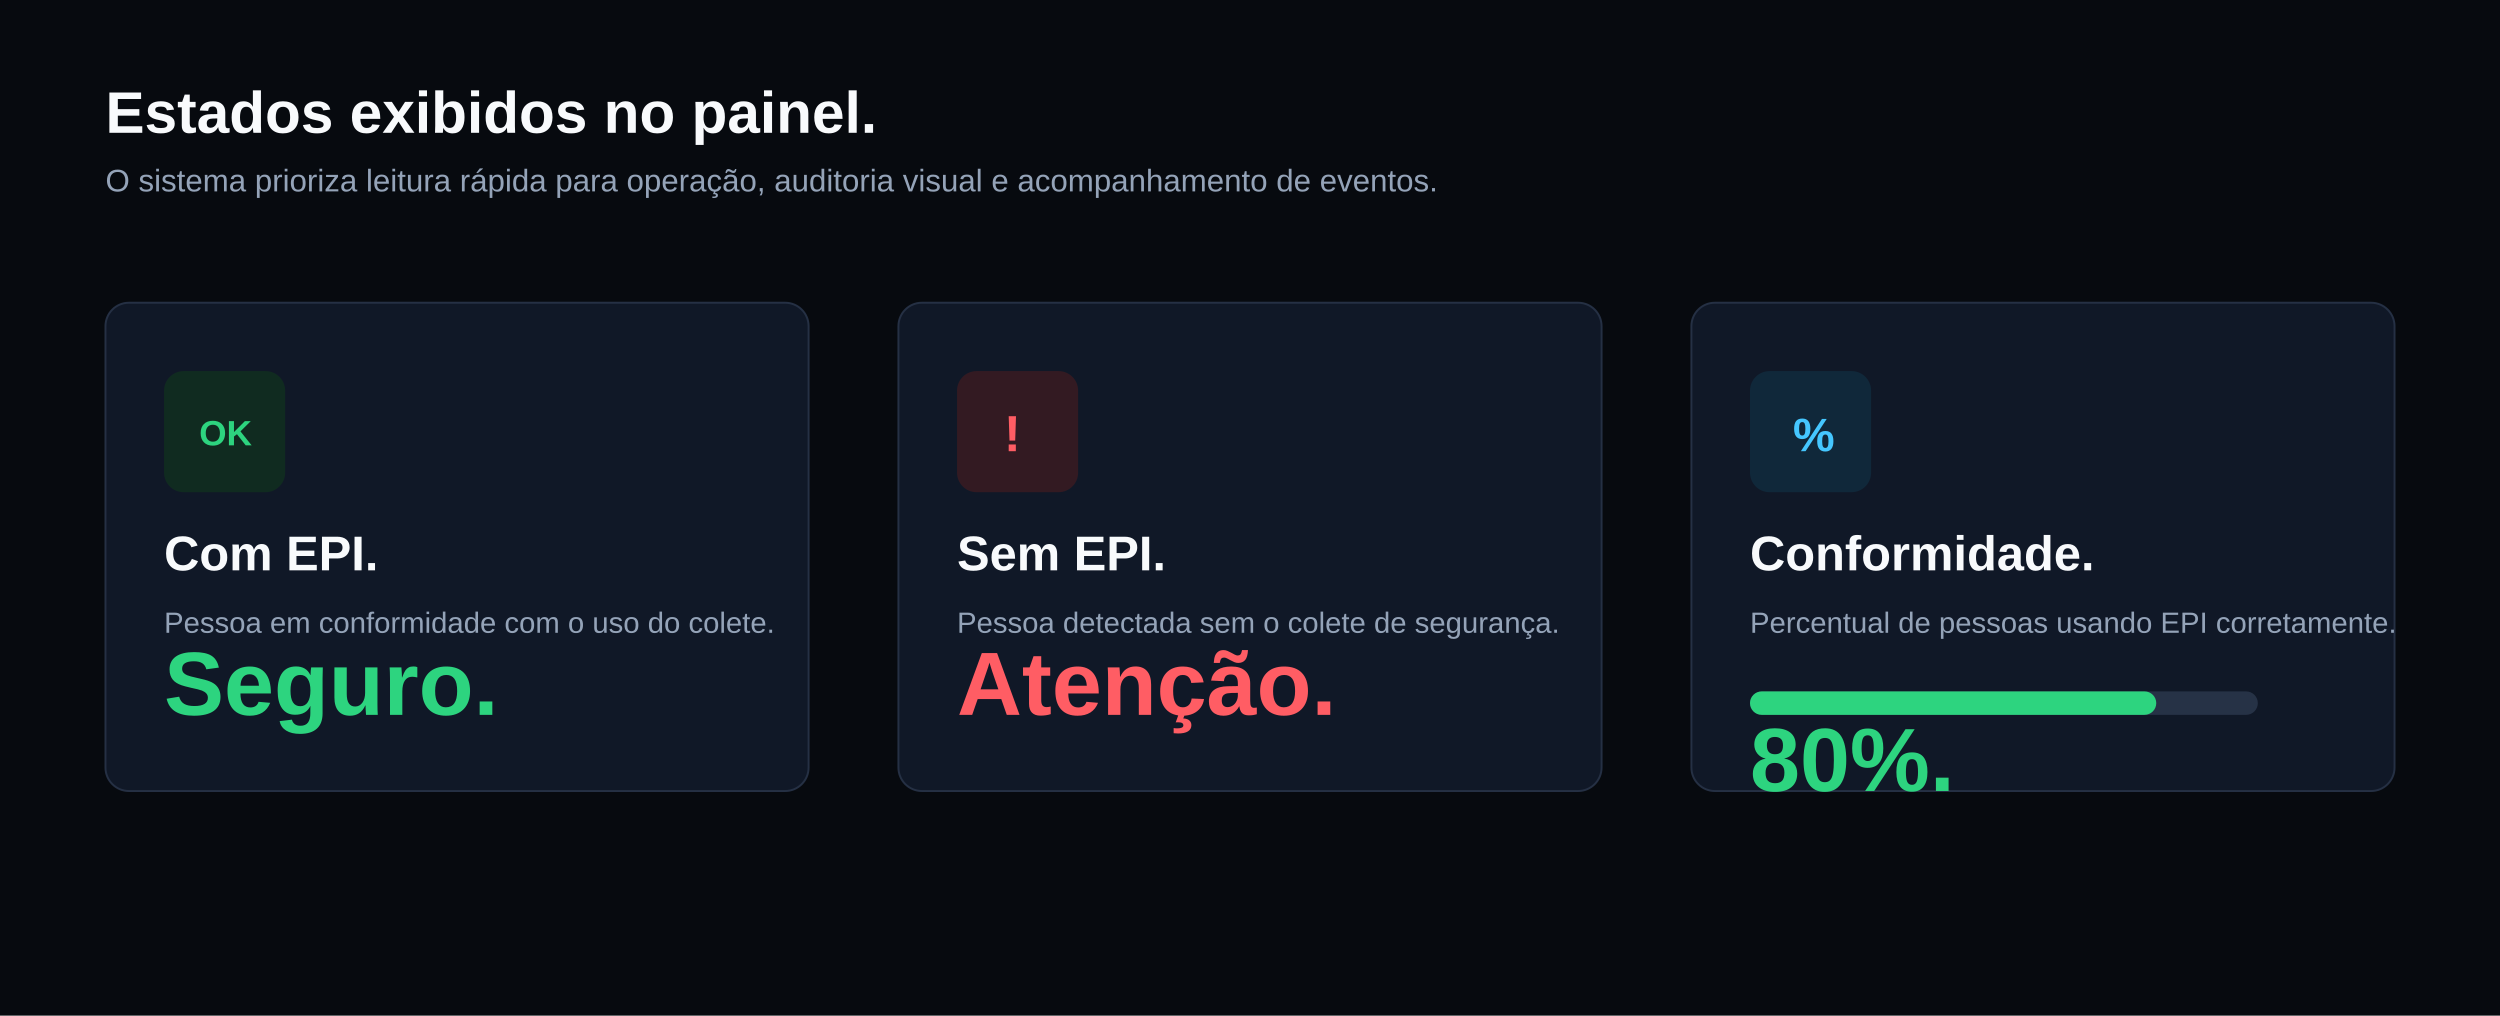
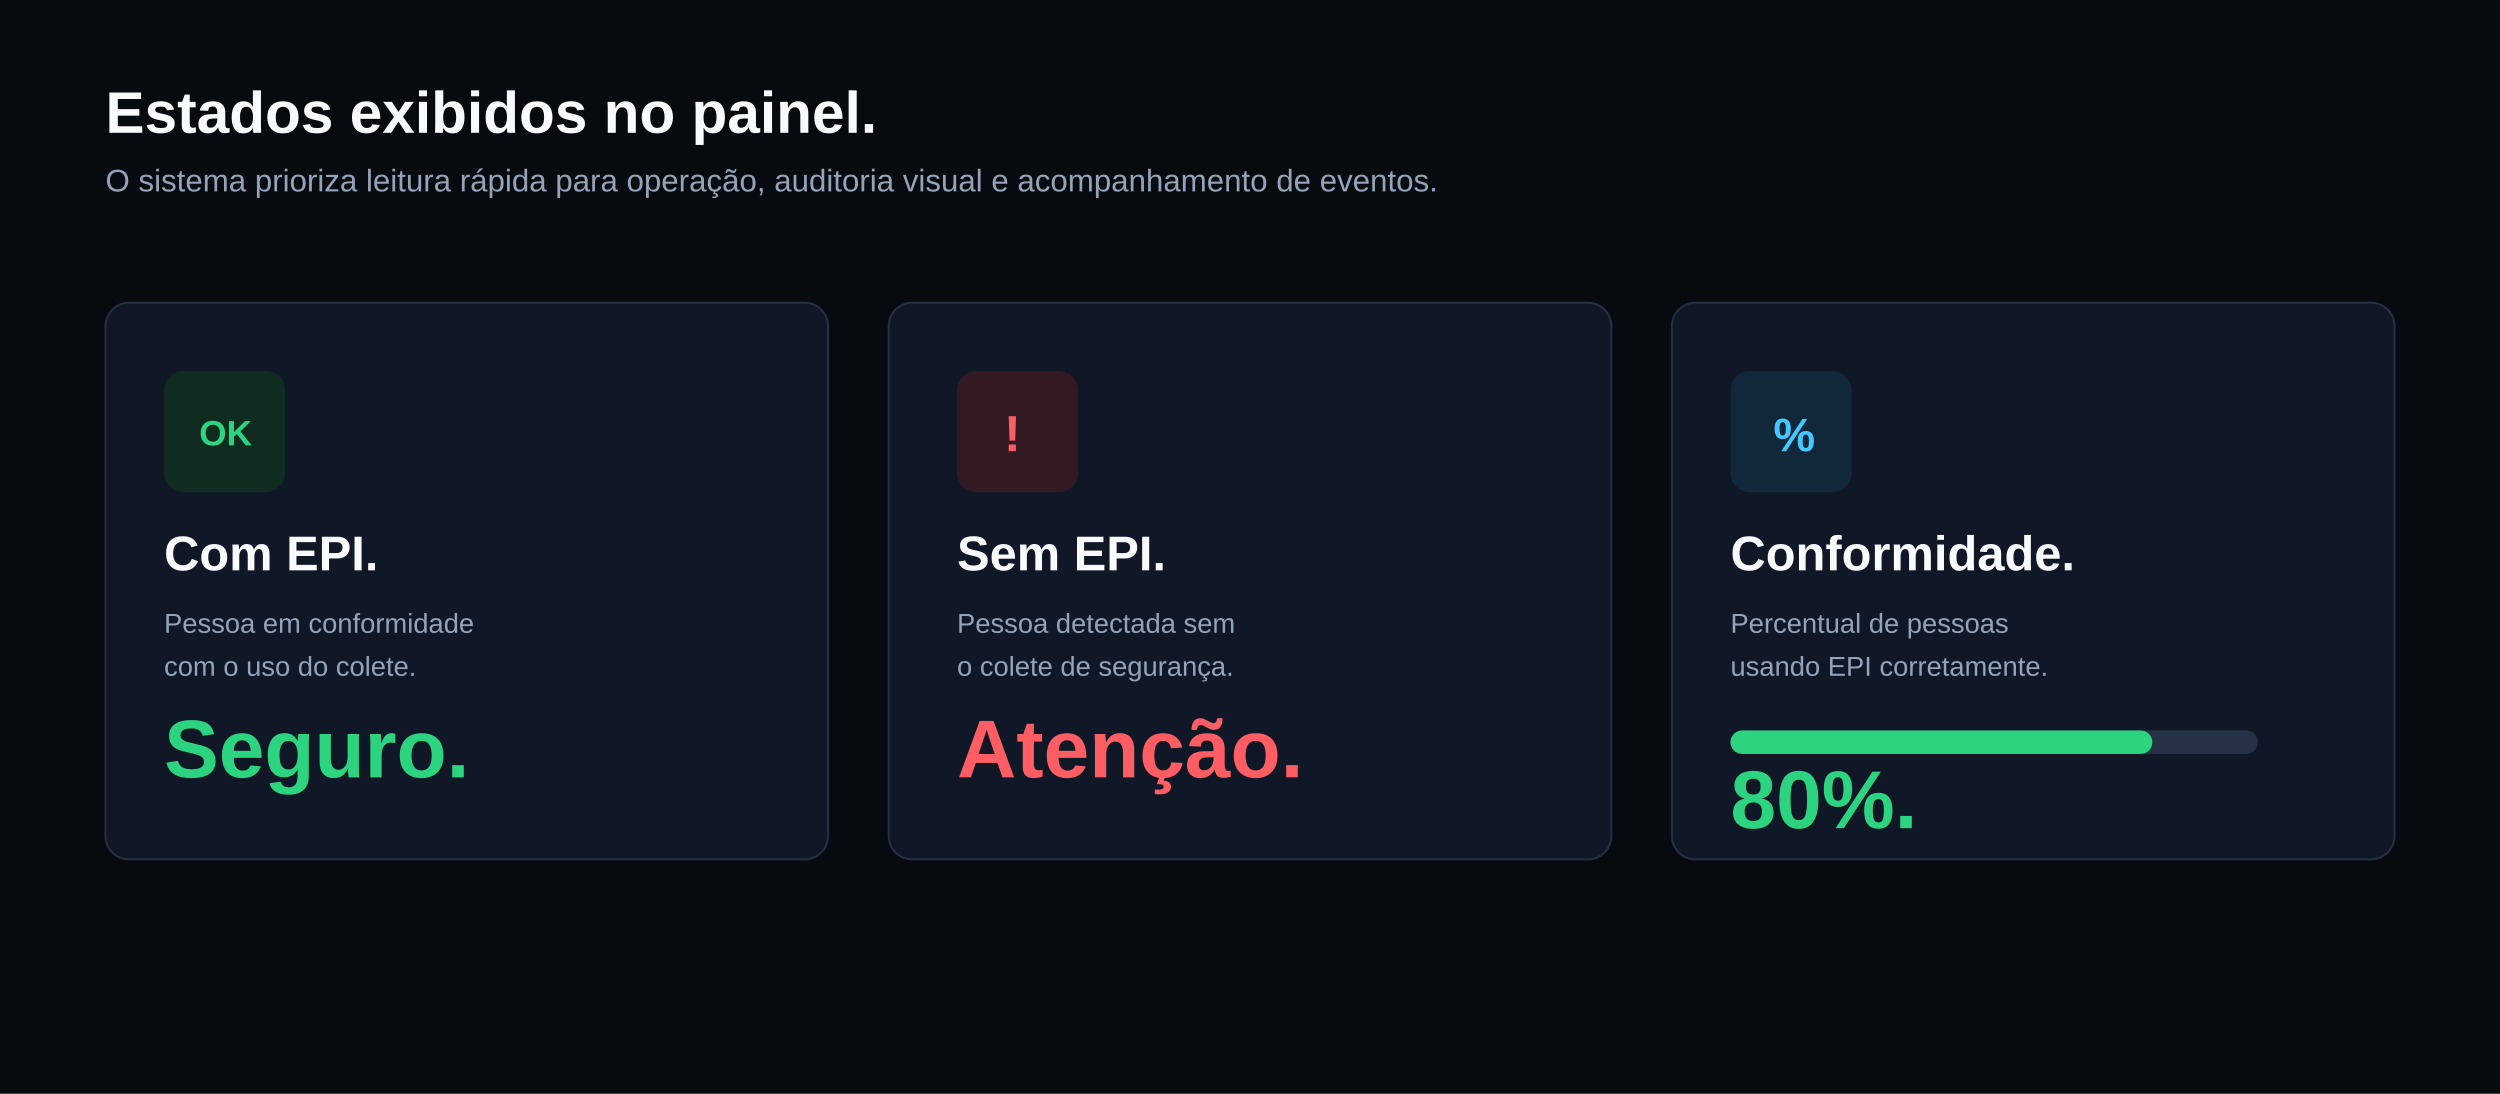
- <svg xmlns="http://www.w3.org/2000/svg" width="1280" height="520" viewBox="0 0 1280 520" fill="none">
-   <rect width="1280" height="520" fill="#070A0F" />
+ <svg xmlns="http://www.w3.org/2000/svg" width="1280" height="560" viewBox="0 0 1280 560" fill="none">
+   <rect width="1280" height="560" fill="#070A0F" />
  <text x="54" y="68" fill="#F8FAFC" font-family="Segoe UI, Arial" font-size="30" font-weight="850">Estados exibidos no painel.</text>
  <text x="54" y="98" fill="#94A3B8" font-family="Segoe UI, Arial" font-size="16">O sistema prioriza leitura rápida para operação, auditoria visual e acompanhamento de eventos.</text>
  <g font-family="Segoe UI, Arial">
-     <rect x="54" y="155" width="360" height="250" rx="12" fill="#101827" stroke="#253044" />
+     <rect x="54" y="155" width="370" height="285" rx="12" fill="#101827" stroke="#253044" />
    <rect x="84" y="190" width="62" height="62" rx="10" fill="#102B20" />
    <text x="102" y="228" fill="#2DD47F" font-size="18" font-weight="900">OK</text>
    <text x="84" y="292" fill="#F8FAFC" font-size="25" font-weight="850">Com EPI.</text>
-     <text x="84" y="324" fill="#94A3B8" font-size="15">Pessoa em conformidade com o uso do colete.</text>
-     <text x="84" y="366" fill="#2DD47F" font-size="46" font-weight="900">Seguro.</text>
-     <rect x="460" y="155" width="360" height="250" rx="12" fill="#101827" stroke="#253044" />
+     <text x="84" y="324" fill="#94A3B8" font-size="14">Pessoa em conformidade</text>
+     <text x="84" y="346" fill="#94A3B8" font-size="14">com o uso do colete.</text>
+     <text x="84" y="398" fill="#2DD47F" font-size="42" font-weight="900">Seguro.</text>
+     <rect x="455" y="155" width="370" height="285" rx="12" fill="#101827" stroke="#253044" />
    <rect x="490" y="190" width="62" height="62" rx="10" fill="#331A22" />
    <text x="514" y="231" fill="#FF5D64" font-size="26" font-weight="900">!</text>
    <text x="490" y="292" fill="#F8FAFC" font-size="25" font-weight="850">Sem EPI.</text>
-     <text x="490" y="324" fill="#94A3B8" font-size="15">Pessoa detectada sem o colete de segurança.</text>
-     <text x="490" y="366" fill="#FF5D64" font-size="46" font-weight="900">Atenção.</text>
-     <rect x="866" y="155" width="360" height="250" rx="12" fill="#101827" stroke="#253044" />
-     <rect x="896" y="190" width="62" height="62" rx="10" fill="#10283A" />
-     <text x="918" y="231" fill="#45C7FF" font-size="24" font-weight="900">%</text>
-     <text x="896" y="292" fill="#F8FAFC" font-size="25" font-weight="850">Conformidade.</text>
-     <text x="896" y="324" fill="#94A3B8" font-size="15">Percentual de pessoas usando EPI corretamente.</text>
-     <rect x="896" y="354" width="260" height="12" rx="6" fill="#263246" />
-     <rect x="896" y="354" width="208" height="12" rx="6" fill="#2DD47F" />
-     <text x="896" y="405" fill="#2DD47F" font-size="46" font-weight="900">80%.</text>
+     <text x="490" y="324" fill="#94A3B8" font-size="14">Pessoa detectada sem</text>
+     <text x="490" y="346" fill="#94A3B8" font-size="14">o colete de segurança.</text>
+     <text x="490" y="398" fill="#FF5D64" font-size="42" font-weight="900">Atenção.</text>
+     <rect x="856" y="155" width="370" height="285" rx="12" fill="#101827" stroke="#253044" />
+     <rect x="886" y="190" width="62" height="62" rx="10" fill="#10283A" />
+     <text x="908" y="231" fill="#45C7FF" font-size="24" font-weight="900">%</text>
+     <text x="886" y="292" fill="#F8FAFC" font-size="25" font-weight="850">Conformidade.</text>
+     <text x="886" y="324" fill="#94A3B8" font-size="14">Percentual de pessoas</text>
+     <text x="886" y="346" fill="#94A3B8" font-size="14">usando EPI corretamente.</text>
+     <rect x="886" y="374" width="270" height="12" rx="6" fill="#263246" />
+     <rect x="886" y="374" width="216" height="12" rx="6" fill="#2DD47F" />
+     <text x="886" y="424" fill="#2DD47F" font-size="42" font-weight="900">80%.</text>
  </g>
</svg>
